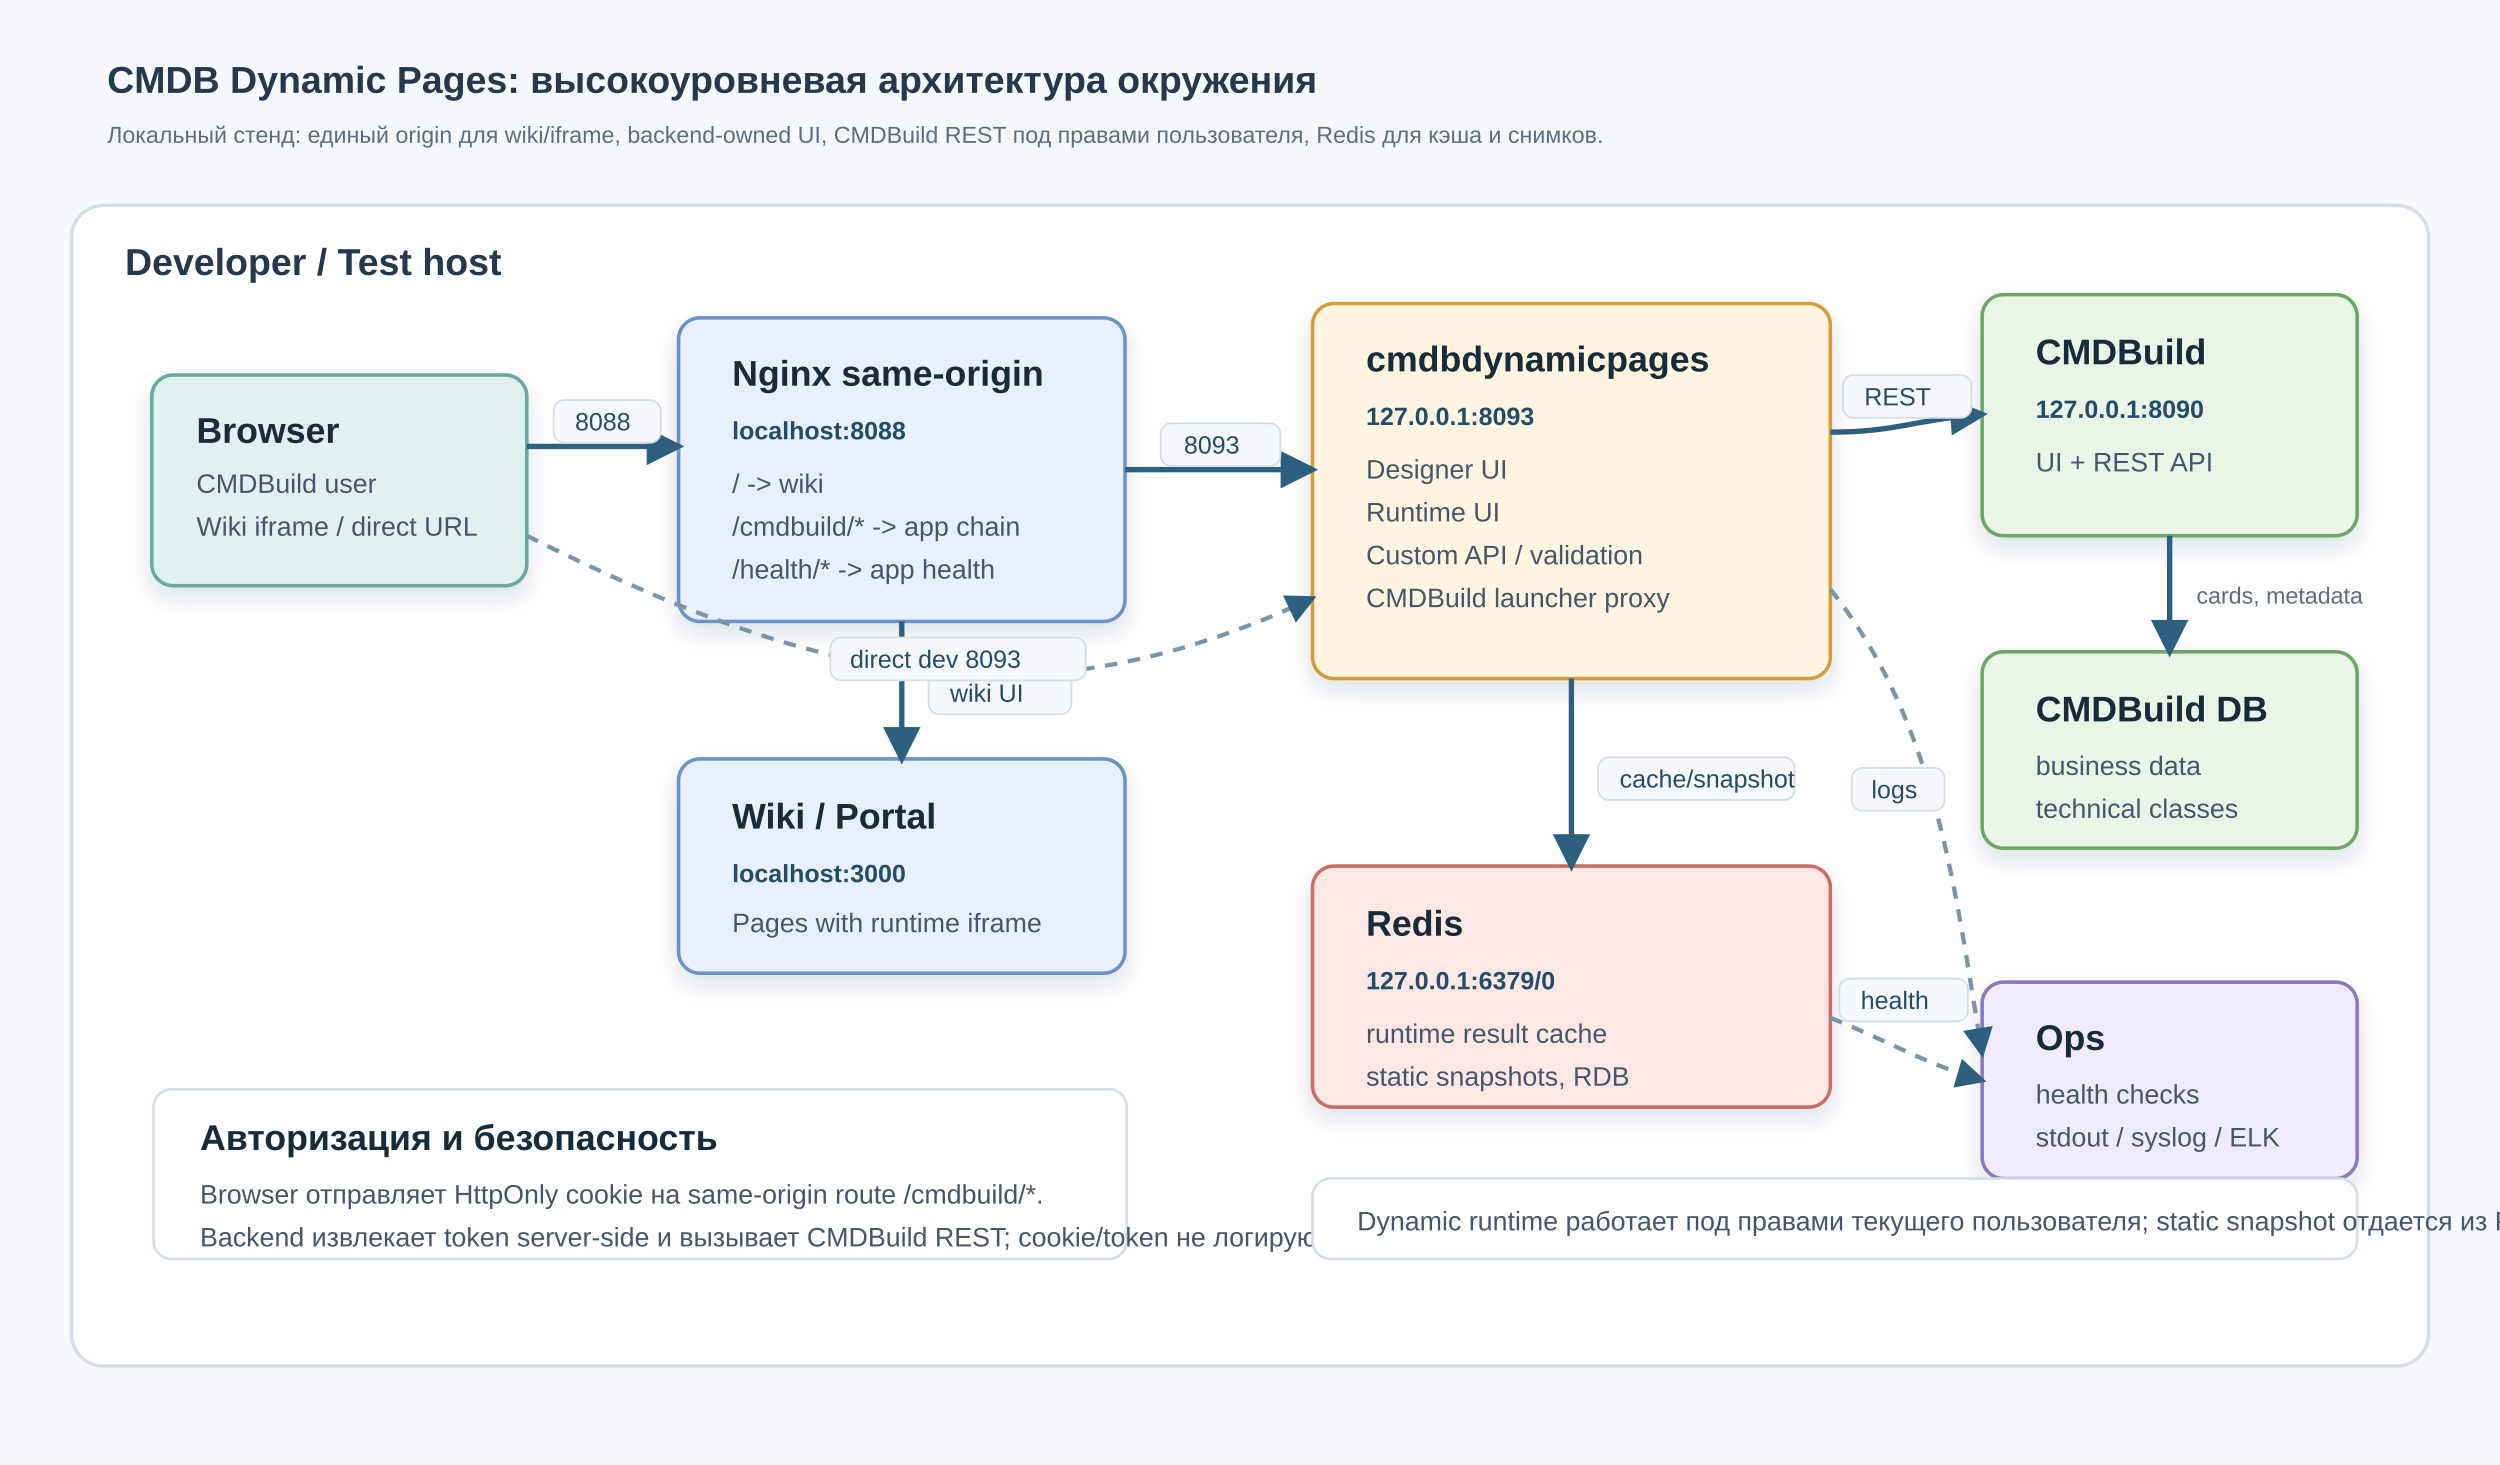
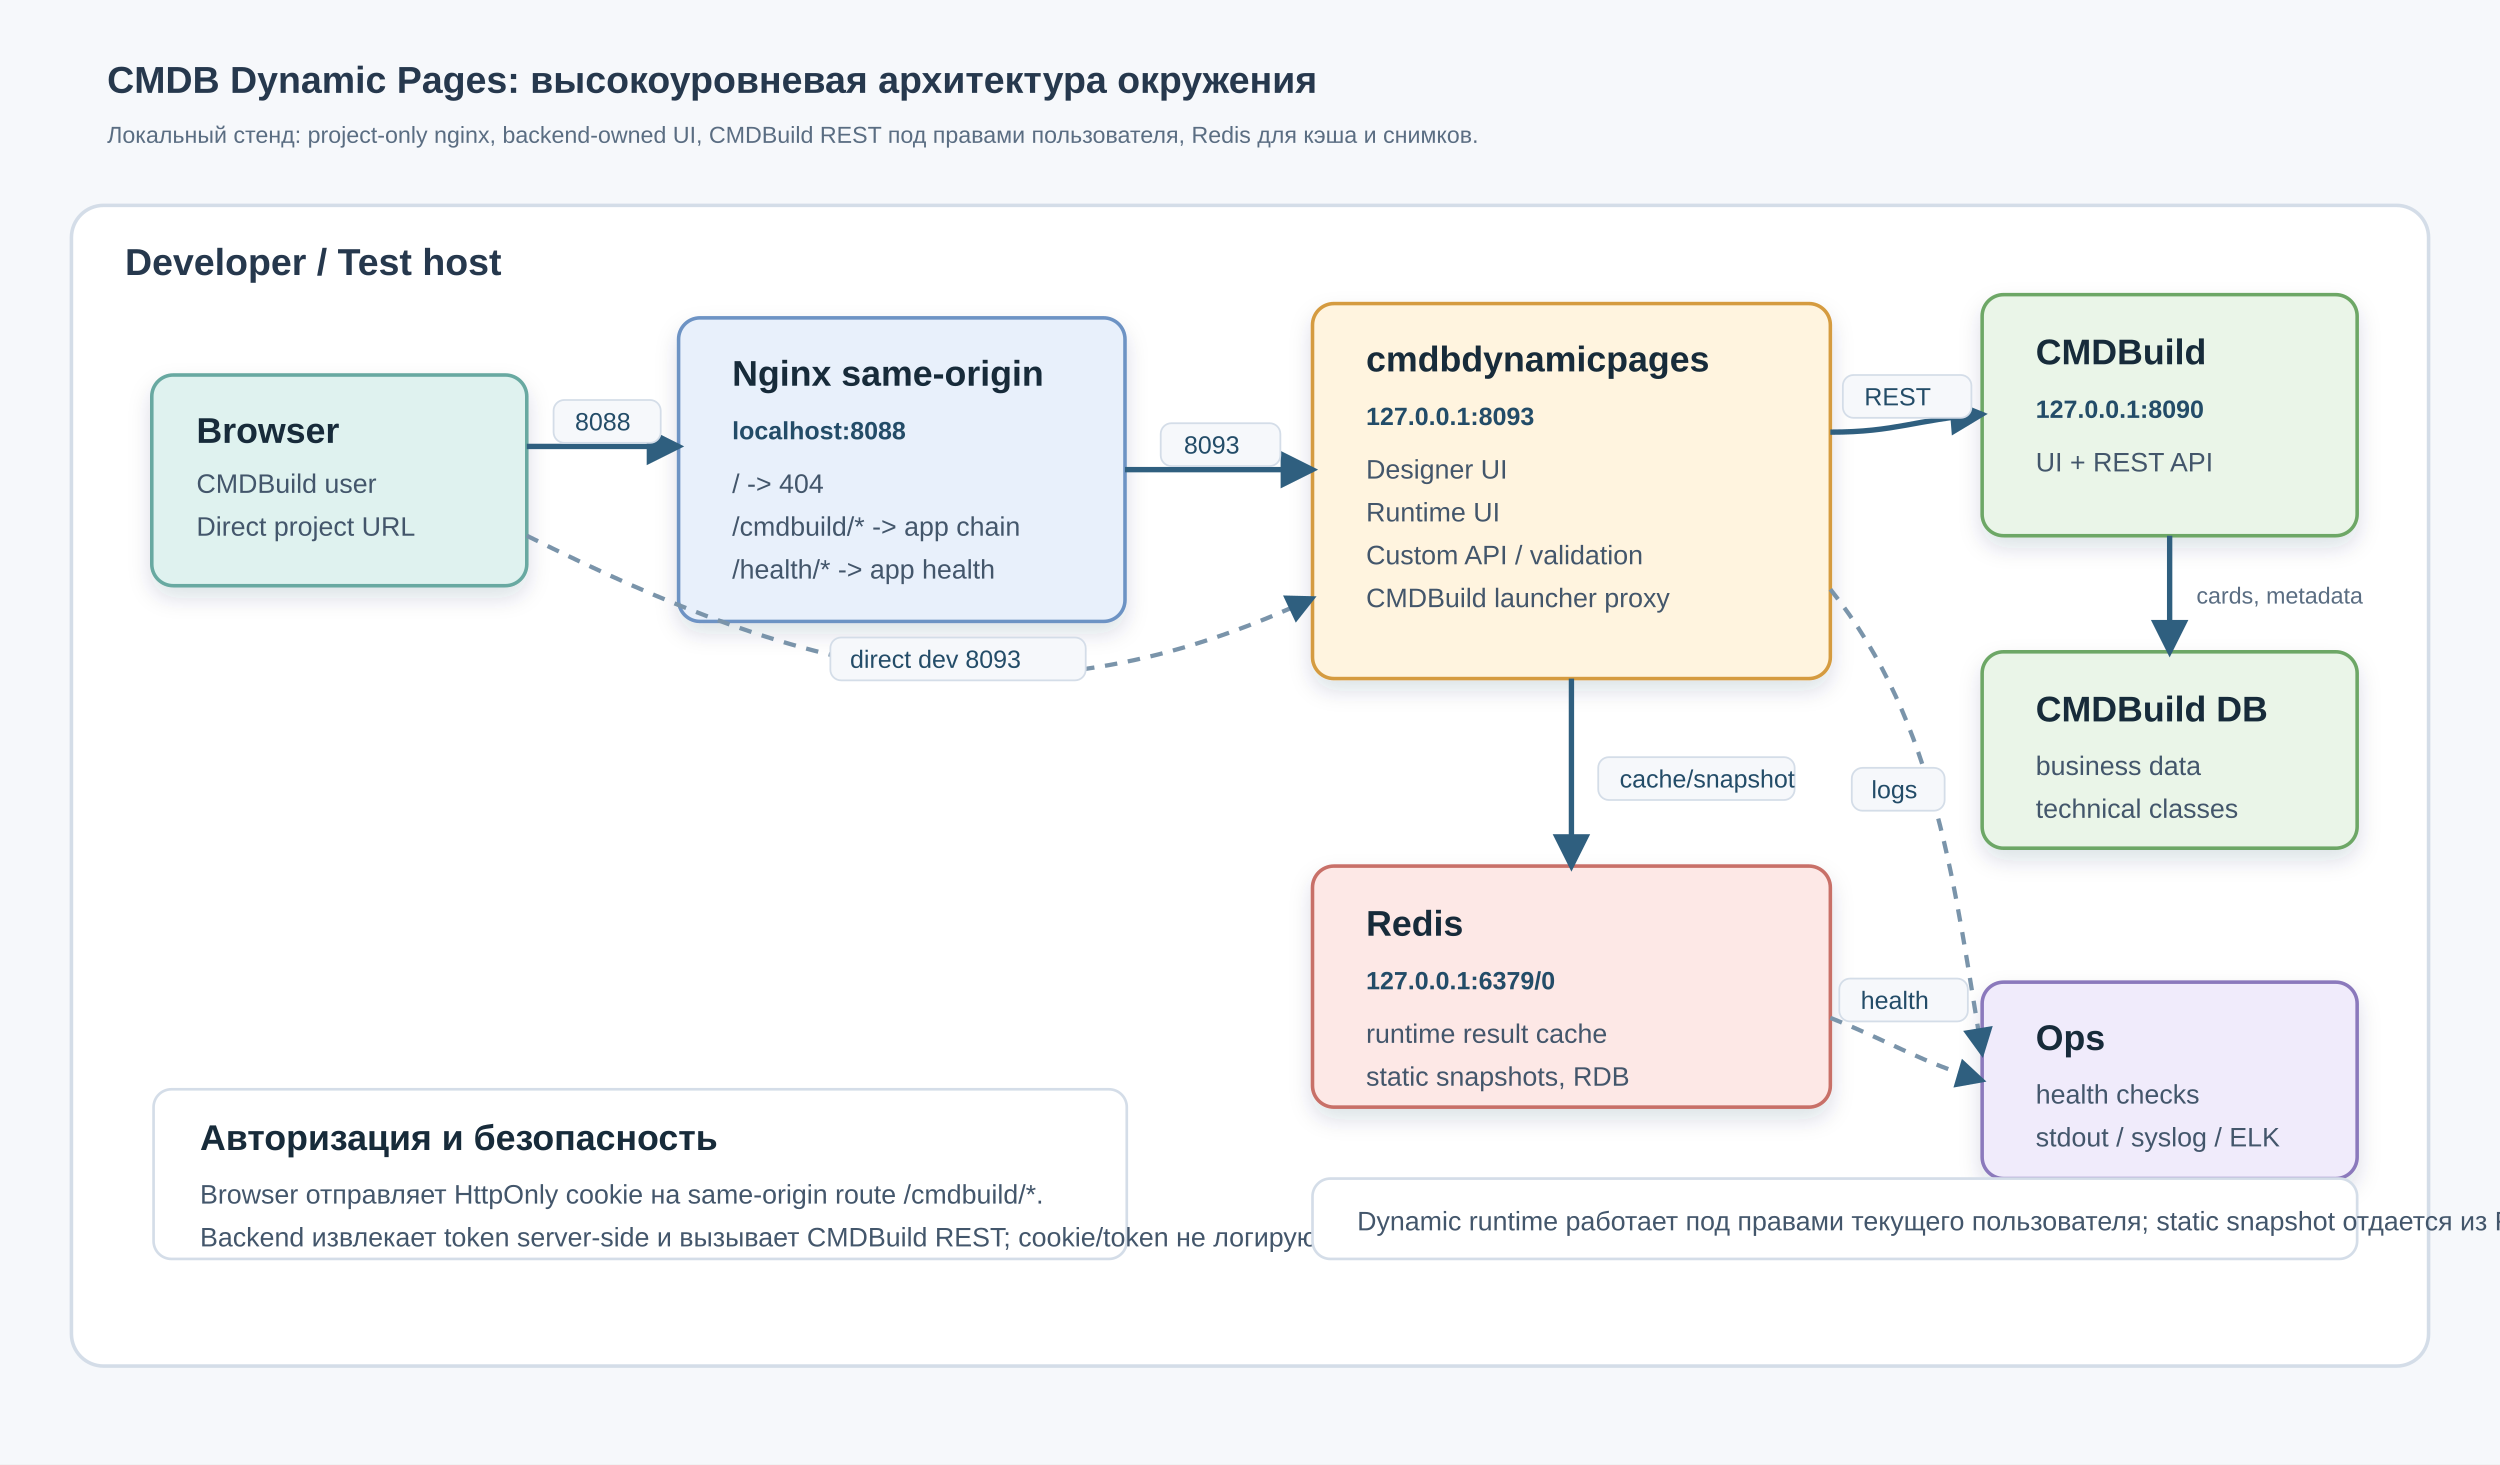
<svg xmlns="http://www.w3.org/2000/svg" width="1400" height="820" viewBox="0 0 1400 820" role="img" aria-labelledby="title desc">
  <defs>
    <marker id="arrow" viewBox="0 0 10 10" refX="8.5" refY="5" markerWidth="7" markerHeight="7" orient="auto-start-reverse">
      <path d="M 0 0 L 10 5 L 0 10 z" fill="#2f5f7f" />
    </marker>
    <filter id="shadow" x="-8%" y="-12%" width="116%" height="130%">
      <feDropShadow dx="0" dy="6" stdDeviation="6" flood-color="#16324f" flood-opacity="0.14" />
    </filter>
    <style>
      .bg{fill:#f6f8fb}
      .zone{fill:#ffffff;stroke:#d4dde8;stroke-width:2}
      .zone-title{font:700 21px Arial,sans-serif;fill:#26384d}
      .box{filter:url(#shadow);stroke-width:2}
      .box-title{font:700 20px Arial,sans-serif;fill:#172b3a}
      .box-text{font:15px Arial,sans-serif;fill:#43566b}
      .small{font:13px Arial,sans-serif;fill:#5a6d82}
      .port{font:700 14px Arial,sans-serif;fill:#234c68}
      .flow{stroke:#2f5f7f;stroke-width:3;fill:none;marker-end:url(#arrow)}
      .flow-soft{stroke:#7a94aa;stroke-width:2.4;fill:none;marker-end:url(#arrow);stroke-dasharray:7 6}
      .label{font:14px Arial,sans-serif;fill:#234c68}
      .label-bg{fill:#f6f8fb;stroke:#d4dde8}
      .browser{fill:#dff2ef;stroke:#68a9a1}
      .front{fill:#e8f0fb;stroke:#6d93c4}
      .app{fill:#fff4df;stroke:#d59b3f}
      .cmdb{fill:#eaf5e8;stroke:#6da766}
      .redis{fill:#fde8e6;stroke:#c86f67}
      .ops{fill:#f0ebfb;stroke:#8b79bc}
      .note{fill:#ffffff;stroke:#d4dde8;stroke-width:1.5}
    </style>
  </defs>
  <rect class="bg" width="1400" height="820" />
  <text x="60" y="52" class="zone-title">CMDB Dynamic Pages: высокоуровневая архитектура окружения</text>
-   <text x="60" y="80" class="small">Локальный стенд: единый origin для wiki/iframe, backend-owned UI, CMDBuild REST под правами пользователя, Redis для кэша и снимков.</text>
+   <text x="60" y="80" class="small">Локальный стенд: project-only nginx, backend-owned UI, CMDBuild REST под правами пользователя, Redis для кэша и снимков.</text>
  <rect x="40" y="115" width="1320" height="650" rx="18" class="zone" />
  <text x="70" y="154" class="zone-title">Developer / Test host</text>
  <rect x="85" y="210" width="210" height="118" rx="12" class="box browser" />
  <text x="110" y="248" class="box-title">Browser</text>
  <text x="110" y="276" class="box-text">CMDBuild user</text>
-   <text x="110" y="300" class="box-text">Wiki iframe / direct URL</text>
+   <text x="110" y="300" class="box-text">Direct project URL</text>
  <rect x="380" y="178" width="250" height="170" rx="12" class="box front" />
  <text x="410" y="216" class="box-title">Nginx same-origin</text>
  <text x="410" y="246" class="port">localhost:8088</text>
-   <text x="410" y="276" class="box-text">/ -&gt; wiki</text>
+   <text x="410" y="276" class="box-text">/ -&gt; 404</text>
  <text x="410" y="300" class="box-text">/cmdbuild/* -&gt; app chain</text>
  <text x="410" y="324" class="box-text">/health/* -&gt; app health</text>
-   <rect x="380" y="425" width="250" height="120" rx="12" class="box front" />
-   <text x="410" y="464" class="box-title">Wiki / Portal</text>
-   <text x="410" y="494" class="port">localhost:3000</text>
-   <text x="410" y="522" class="box-text">Pages with runtime iframe</text>
  <rect x="735" y="170" width="290" height="210" rx="12" class="box app" />
  <text x="765" y="208" class="box-title">cmdbdynamicpages</text>
  <text x="765" y="238" class="port">127.0.0.1:8093</text>
  <text x="765" y="268" class="box-text">Designer UI</text>
  <text x="765" y="292" class="box-text">Runtime UI</text>
  <text x="765" y="316" class="box-text">Custom API / validation</text>
  <text x="765" y="340" class="box-text">CMDBuild launcher proxy</text>
  <rect x="1110" y="165" width="210" height="135" rx="12" class="box cmdb" />
  <text x="1140" y="204" class="box-title">CMDBuild</text>
  <text x="1140" y="234" class="port">127.0.0.1:8090</text>
  <text x="1140" y="264" class="box-text">UI + REST API</text>
  <rect x="1110" y="365" width="210" height="110" rx="12" class="box cmdb" />
  <text x="1140" y="404" class="box-title">CMDBuild DB</text>
  <text x="1140" y="434" class="box-text">business data</text>
  <text x="1140" y="458" class="box-text">technical classes</text>
  <rect x="735" y="485" width="290" height="135" rx="12" class="box redis" />
  <text x="765" y="524" class="box-title">Redis</text>
  <text x="765" y="554" class="port">127.0.0.1:6379/0</text>
  <text x="765" y="584" class="box-text">runtime result cache</text>
  <text x="765" y="608" class="box-text">static snapshots, RDB</text>
  <rect x="1110" y="550" width="210" height="110" rx="12" class="box ops" />
  <text x="1140" y="588" class="box-title">Ops</text>
  <text x="1140" y="618" class="box-text">health checks</text>
  <text x="1140" y="642" class="box-text">stdout / syslog / ELK</text>
  <path class="flow" d="M295 250 C330 250 342 250 380 250" />
  <rect x="310" y="224" width="60" height="24" rx="6" class="label-bg" />
  <text x="322" y="241" class="label">8088</text>
-   <path class="flow" d="M505 348 C505 378 505 395 505 425" />
-   <rect x="520" y="376" width="80" height="24" rx="6" class="label-bg" />
-   <text x="532" y="393" class="label">wiki UI</text>
  <path class="flow" d="M630 263 C675 263 690 263 735 263" />
  <rect x="650" y="237" width="67" height="24" rx="6" class="label-bg" />
  <text x="663" y="254" class="label">8093</text>
  <path class="flow-soft" d="M295 300 C455 380 575 410 735 335" />
  <rect x="465" y="357" width="143" height="24" rx="6" class="label-bg" />
  <text x="476" y="374" class="label">direct dev 8093</text>
  <path class="flow" d="M1025 242 C1062 242 1072 235 1110 232" />
  <rect x="1032" y="210" width="72" height="24" rx="6" class="label-bg" />
  <text x="1044" y="227" class="label">REST</text>
  <path class="flow" d="M1215 300 C1215 330 1215 340 1215 365" />
  <text x="1230" y="338" class="small">cards, metadata</text>
  <path class="flow" d="M880 380 C880 420 880 445 880 485" />
  <rect x="895" y="424" width="110" height="24" rx="6" class="label-bg" />
  <text x="907" y="441" class="label">cache/snapshot</text>
  <path class="flow-soft" d="M1025 570 C1060 584 1076 595 1110 605" />
  <rect x="1030" y="548" width="72" height="24" rx="6" class="label-bg" />
  <text x="1042" y="565" class="label">health</text>
  <path class="flow-soft" d="M1025 330 C1085 405 1095 500 1110 590" />
  <rect x="1037" y="430" width="52" height="24" rx="6" class="label-bg" />
  <text x="1048" y="447" class="label">logs</text>
  <rect x="86" y="610" width="545" height="95" rx="10" class="note" />
  <text x="112" y="644" class="box-title">Авторизация и безопасность</text>
  <text x="112" y="674" class="box-text">Browser отправляет HttpOnly cookie на same-origin route /cmdbuild/*.</text>
  <text x="112" y="698" class="box-text">Backend извлекает token server-side и вызывает CMDBuild REST; cookie/token не логируются.</text>
  <rect x="735" y="660" width="585" height="45" rx="10" class="note" />
  <text x="760" y="689" class="box-text">Dynamic runtime работает под правами текущего пользователя; static snapshot отдается из Redis после публикации редактором.</text>
</svg>
